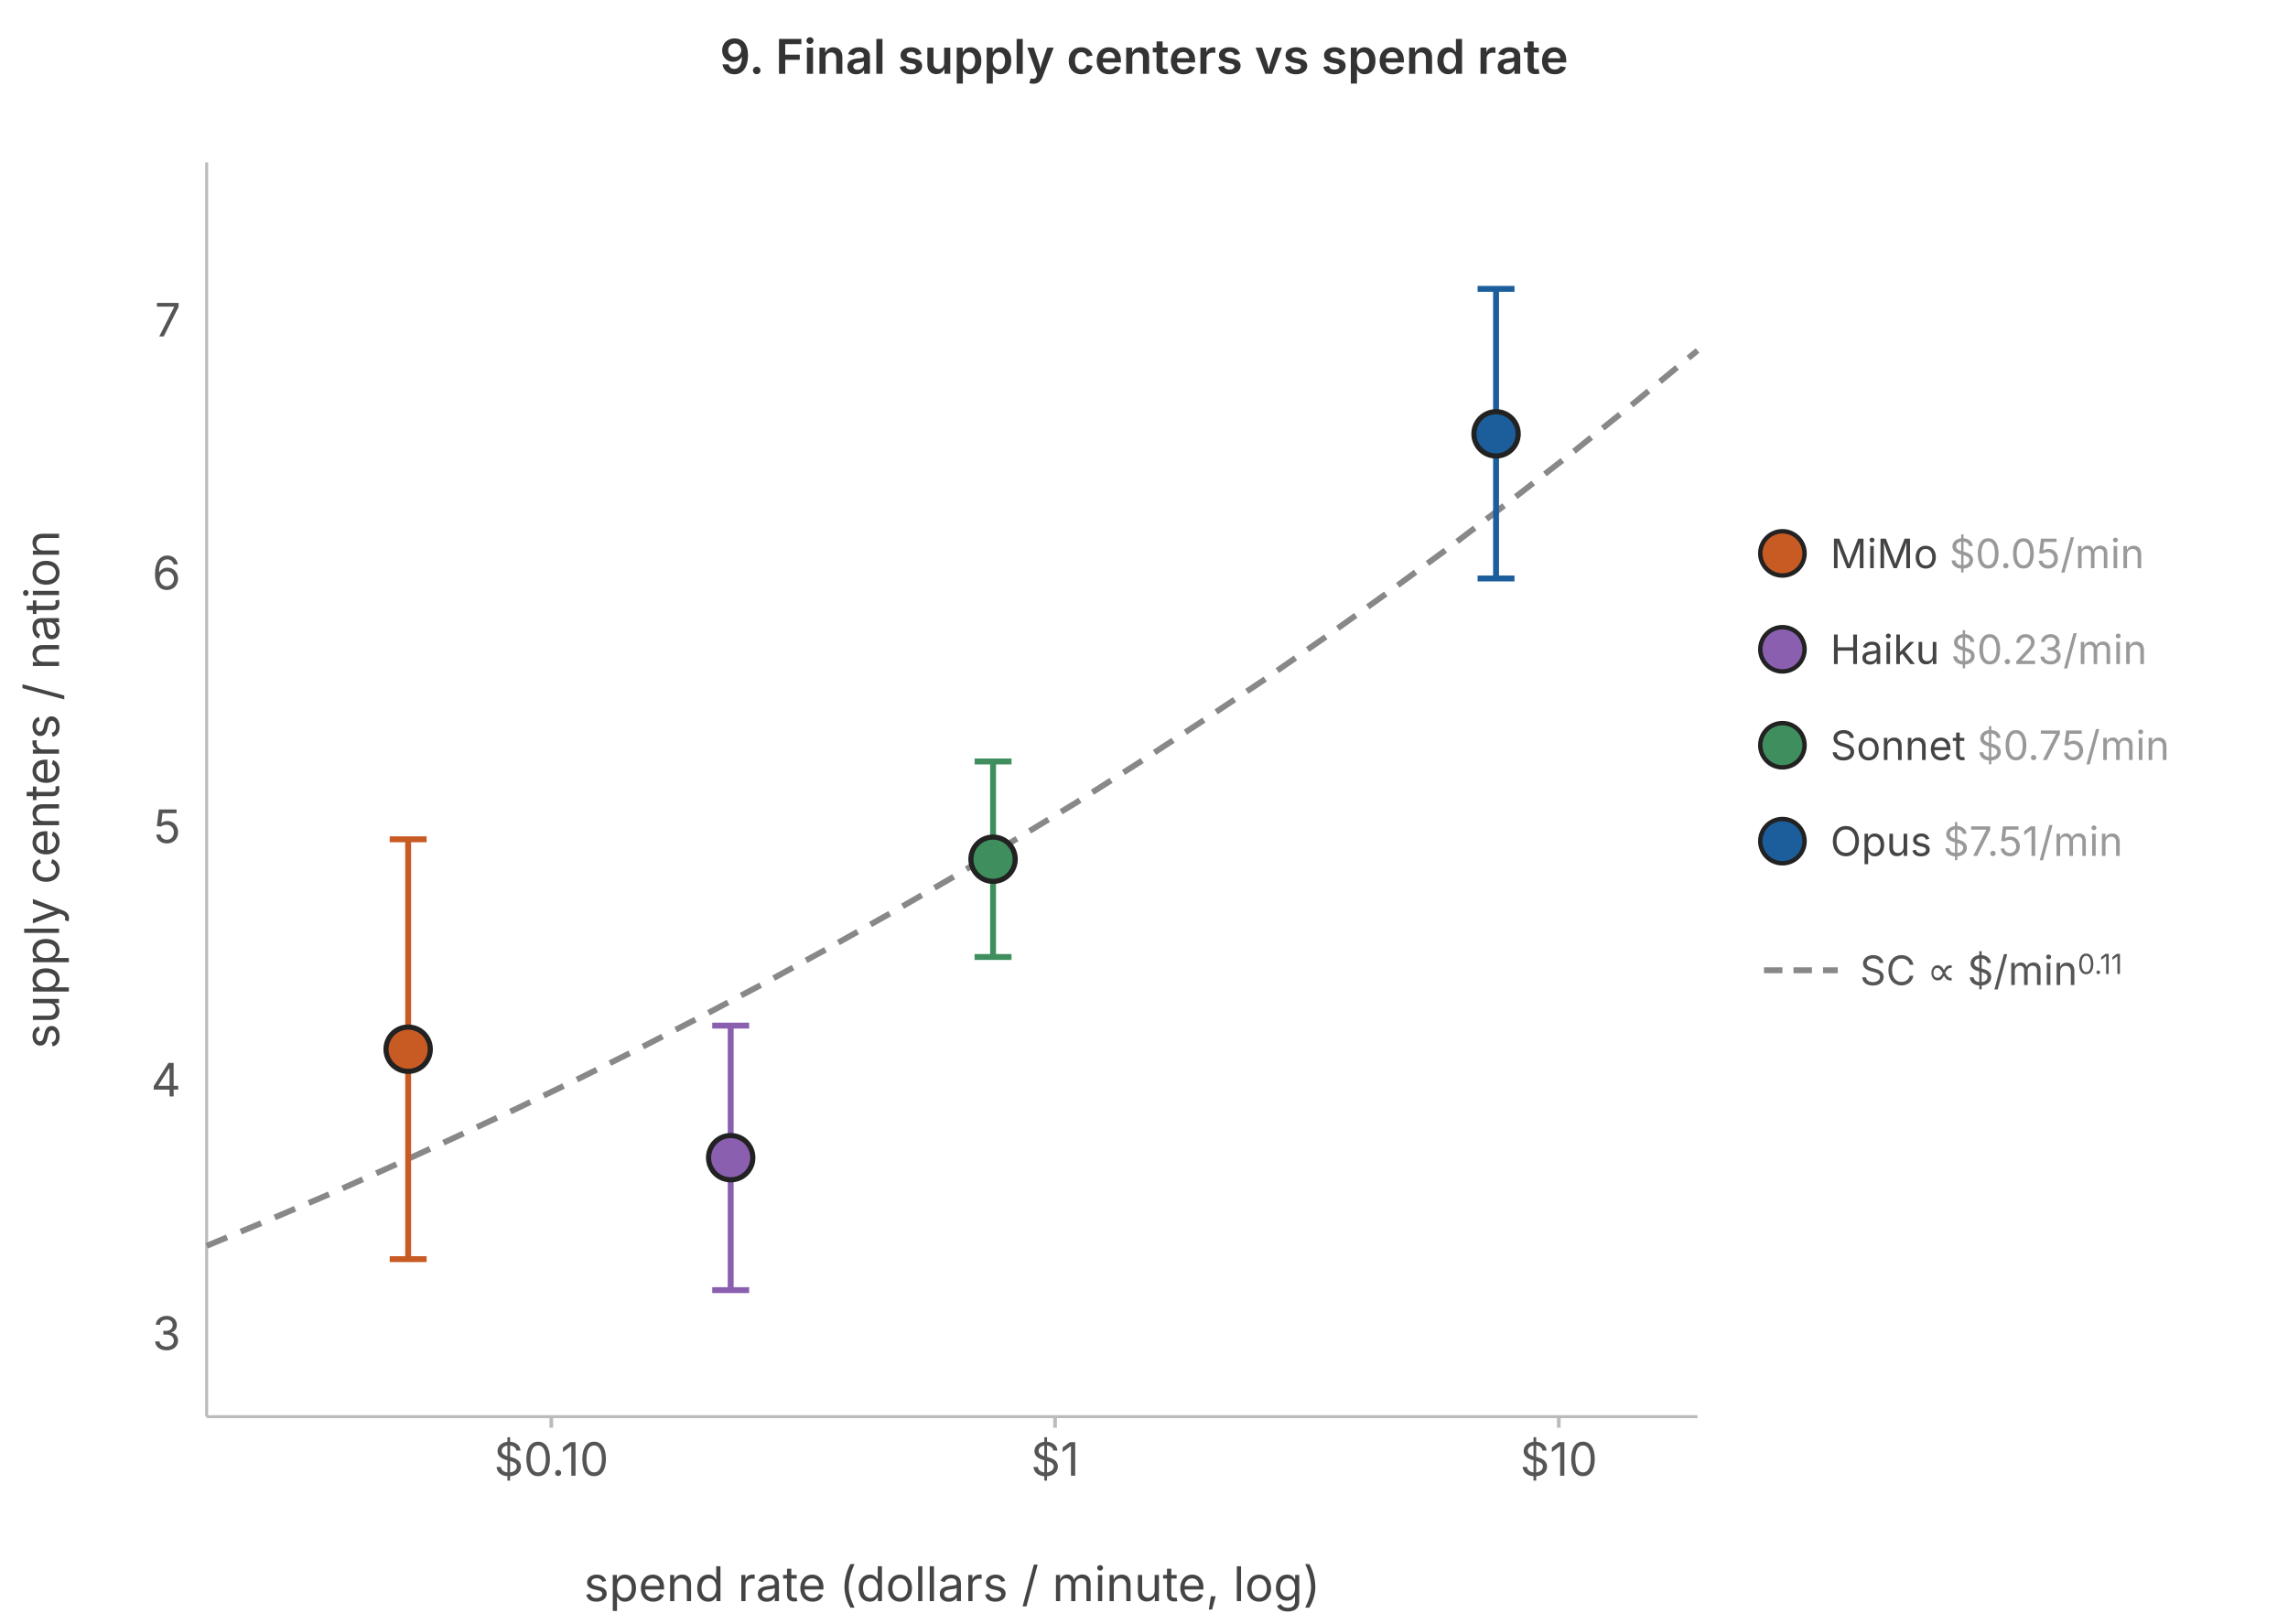
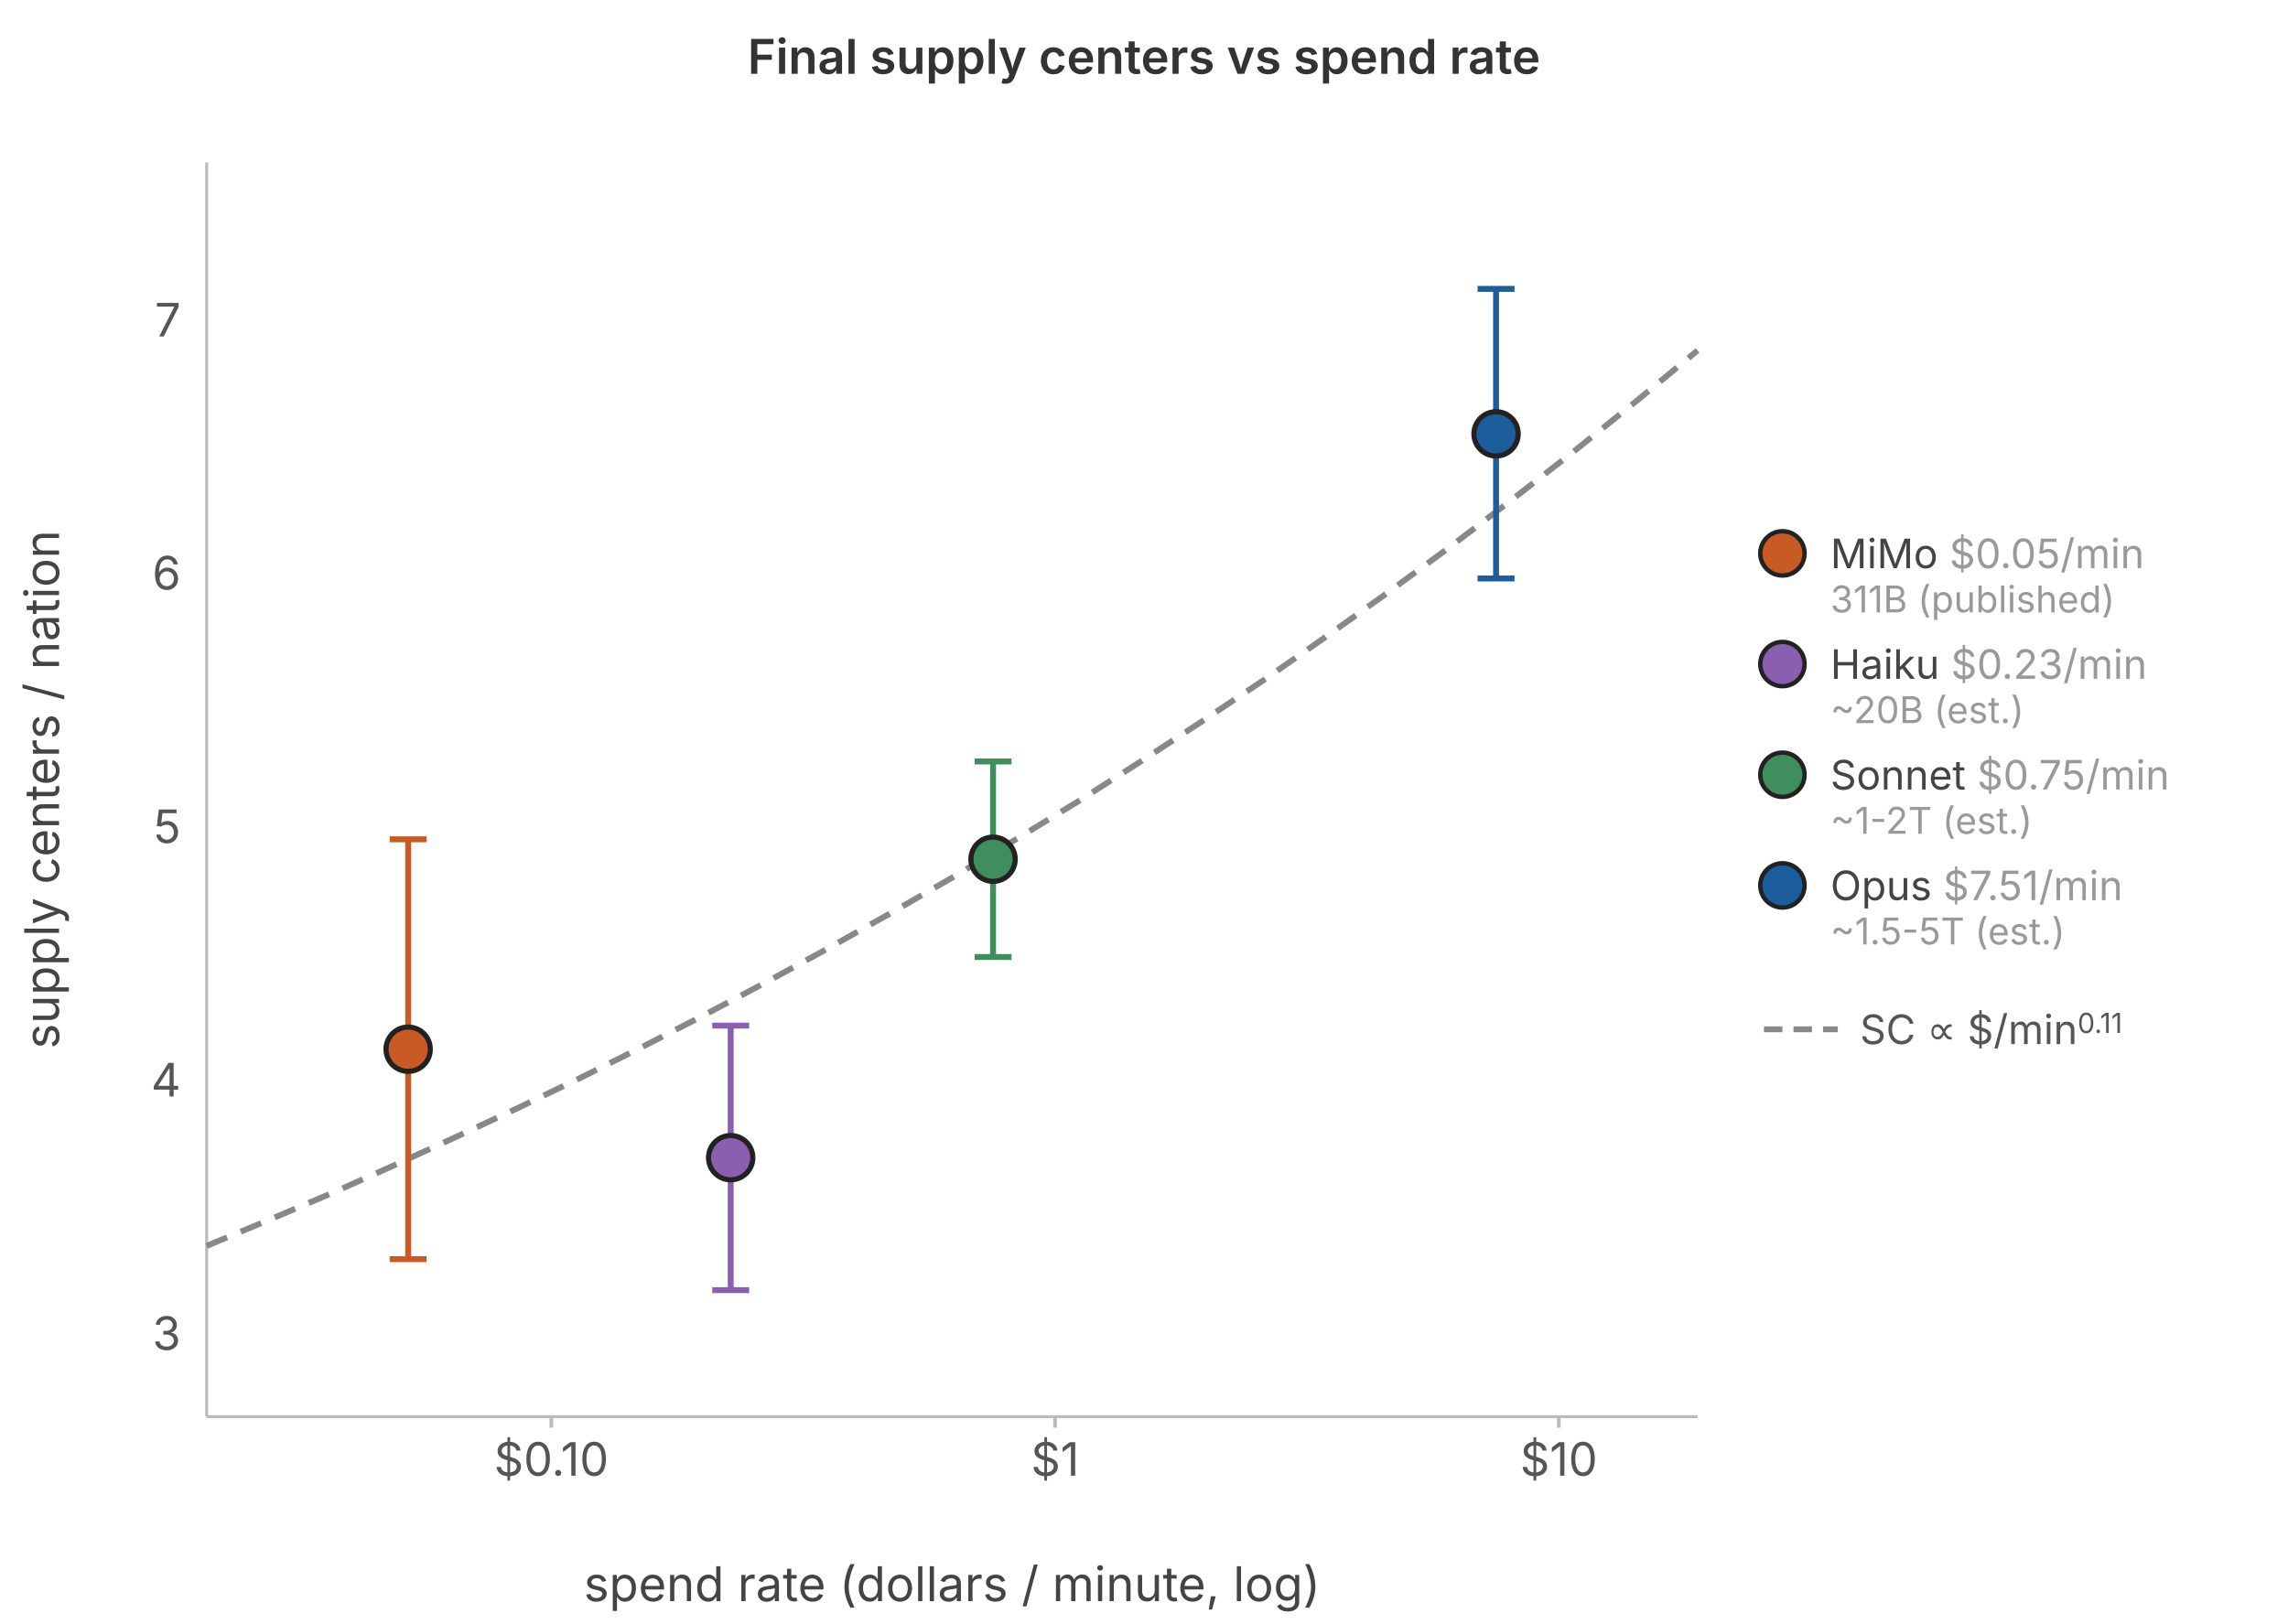
<svg xmlns="http://www.w3.org/2000/svg" viewBox="0 0 620 440" font-family="-apple-system, system-ui, sans-serif" width="620" height="440">
-   <text x="310" y="20" text-anchor="middle" font-size="13" font-weight="600" fill="#333">9. Final supply centers vs spend rate</text>
+   <text x="310" y="20" text-anchor="middle" font-size="13" font-weight="600" fill="#333">Final supply centers vs spend rate</text>
  <line x1="56" y1="44" x2="56" y2="384" stroke="#bbb" stroke-width="0.8" />
  <line x1="56" y1="384" x2="460" y2="384" stroke="#bbb" stroke-width="0.8" />
  <line x1="149.4" y1="384" x2="149.4" y2="387" stroke="#bbb" />
  <text x="149.4" y="400" text-anchor="middle" font-size="12.5" fill="#555">$0.10</text>
  <line x1="285.9" y1="384" x2="285.9" y2="387" stroke="#bbb" />
  <text x="285.9" y="400" text-anchor="middle" font-size="12.5" fill="#555">$1</text>
  <line x1="422.4" y1="384" x2="422.4" y2="387" stroke="#bbb" />
  <text x="422.4" y="400" text-anchor="middle" font-size="12.5" fill="#555">$10</text>
  <text x="49" y="365.9" text-anchor="end" font-size="12.5" fill="#555">3</text>
  <text x="49" y="297.2" text-anchor="end" font-size="12.5" fill="#555">4</text>
  <text x="49" y="228.5" text-anchor="end" font-size="12.5" fill="#555">5</text>
  <text x="49" y="159.8" text-anchor="end" font-size="12.5" fill="#555">6</text>
  <text x="49" y="91.2" text-anchor="end" font-size="12.5" fill="#555">7</text>
  <text x="258" y="434" text-anchor="middle" font-size="13" fill="#444">spend rate (dollars / minute, log)</text>
  <text x="16" y="214" font-size="13" fill="#444" transform="rotate(-90 16 214)" text-anchor="middle">supply centers / nation</text>
  <polyline points="56.0,337.7 72.8,330.7 89.7,323.5 106.5,316.0 123.3,308.3 140.2,300.4 157.0,292.3 173.8,283.9 190.7,275.2 207.5,266.3 224.3,257.1 241.2,247.6 258.0,237.9 274.8,227.8 291.7,217.5 308.5,206.8 325.3,195.8 342.2,184.5 359.0,172.8 375.8,160.8 392.7,148.4 409.5,135.6 426.3,122.5 443.2,108.9 460.0,95.0" fill="none" stroke="#888" stroke-width="1.6" stroke-dasharray="6 4" />
  <line x1="405.4" y1="156.8" x2="405.4" y2="78.3" stroke="#1b5e9b" stroke-width="1.6" />
  <line x1="400.4" y1="156.8" x2="410.4" y2="156.8" stroke="#1b5e9b" stroke-width="1.6" />
  <line x1="400.4" y1="78.3" x2="410.4" y2="78.3" stroke="#1b5e9b" stroke-width="1.6" />
  <circle cx="405.4" cy="117.6" r="6" fill="#1b5e9b" stroke="#222" stroke-width="1.4" />
  <line x1="269.1" y1="259.4" x2="269.1" y2="206.4" stroke="#3f8f5e" stroke-width="1.6" />
  <line x1="264.1" y1="259.4" x2="274.1" y2="259.4" stroke="#3f8f5e" stroke-width="1.6" />
  <line x1="264.1" y1="206.4" x2="274.1" y2="206.4" stroke="#3f8f5e" stroke-width="1.6" />
  <circle cx="269.1" cy="232.9" r="6" fill="#3f8f5e" stroke="#222" stroke-width="1.4" />
  <line x1="198.0" y1="349.7" x2="198.0" y2="278.0" stroke="#8a5fb0" stroke-width="1.6" />
  <line x1="193.0" y1="349.7" x2="203.0" y2="349.7" stroke="#8a5fb0" stroke-width="1.6" />
  <line x1="193.0" y1="278.0" x2="203.0" y2="278.0" stroke="#8a5fb0" stroke-width="1.6" />
  <circle cx="198.0" cy="313.8" r="6" fill="#8a5fb0" stroke="#222" stroke-width="1.4" />
  <line x1="110.6" y1="341.3" x2="110.6" y2="227.5" stroke="#c85a23" stroke-width="1.6" />
  <line x1="105.6" y1="341.3" x2="115.6" y2="341.3" stroke="#c85a23" stroke-width="1.6" />
  <line x1="105.6" y1="227.5" x2="115.6" y2="227.5" stroke="#c85a23" stroke-width="1.6" />
  <circle cx="110.6" cy="284.4" r="6" fill="#c85a23" stroke="#222" stroke-width="1.4" />
  <circle cx="483" cy="150" r="6" fill="#c85a23" stroke="#222" stroke-width="1.2" />
  <text x="496" y="154" font-size="11" fill="#444">MiMo <tspan fill="#999">$0.05/min</tspan>
  </text>
-   <circle cx="483" cy="176" r="6" fill="#8a5fb0" stroke="#222" stroke-width="1.2" />
-   <text x="496" y="180" font-size="11" fill="#444">Haiku <tspan fill="#999">$0.23/min</tspan>
+   <text x="496" y="166" font-size="10" fill="#999">311B (published)</text>
+   <circle cx="483" cy="180" r="6" fill="#8a5fb0" stroke="#222" stroke-width="1.2" />
+   <text x="496" y="184" font-size="11" fill="#444">Haiku <tspan fill="#999">$0.23/min</tspan>
  </text>
-   <circle cx="483" cy="202" r="6" fill="#3f8f5e" stroke="#222" stroke-width="1.2" />
-   <text x="496" y="206" font-size="11" fill="#444">Sonnet <tspan fill="#999">$0.75/min</tspan>
+   <text x="496" y="196" font-size="10" fill="#999">~20B (est.)</text>
+   <circle cx="483" cy="210" r="6" fill="#3f8f5e" stroke="#222" stroke-width="1.2" />
+   <text x="496" y="214" font-size="11" fill="#444">Sonnet <tspan fill="#999">$0.75/min</tspan>
  </text>
-   <circle cx="483" cy="228" r="6" fill="#1b5e9b" stroke="#222" stroke-width="1.2" />
-   <text x="496" y="232" font-size="11" fill="#444">Opus <tspan fill="#999">$7.51/min</tspan>
+   <text x="496" y="226" font-size="10" fill="#999">~1-2T (est.)</text>
+   <circle cx="483" cy="240" r="6" fill="#1b5e9b" stroke="#222" stroke-width="1.2" />
+   <text x="496" y="244" font-size="11" fill="#444">Opus <tspan fill="#999">$7.51/min</tspan>
  </text>
-   <line x1="478" y1="263.0" x2="498" y2="263.0" stroke="#888" stroke-width="1.6" stroke-dasharray="5 3" />
-   <text x="504" y="267.0" font-size="11" fill="#555">SC ∝ $/min<tspan baseline-shift="super" font-size="7.5">0.11</tspan>
+   <text x="496" y="256" font-size="10" fill="#999">~1.5-5T (est.)</text>
+   <line x1="478" y1="279.0" x2="498" y2="279.0" stroke="#888" stroke-width="1.6" stroke-dasharray="5 3" />
+   <text x="504" y="283.0" font-size="11" fill="#555">SC ∝ $/min<tspan baseline-shift="super" font-size="7.5">0.11</tspan>
  </text>
</svg>
